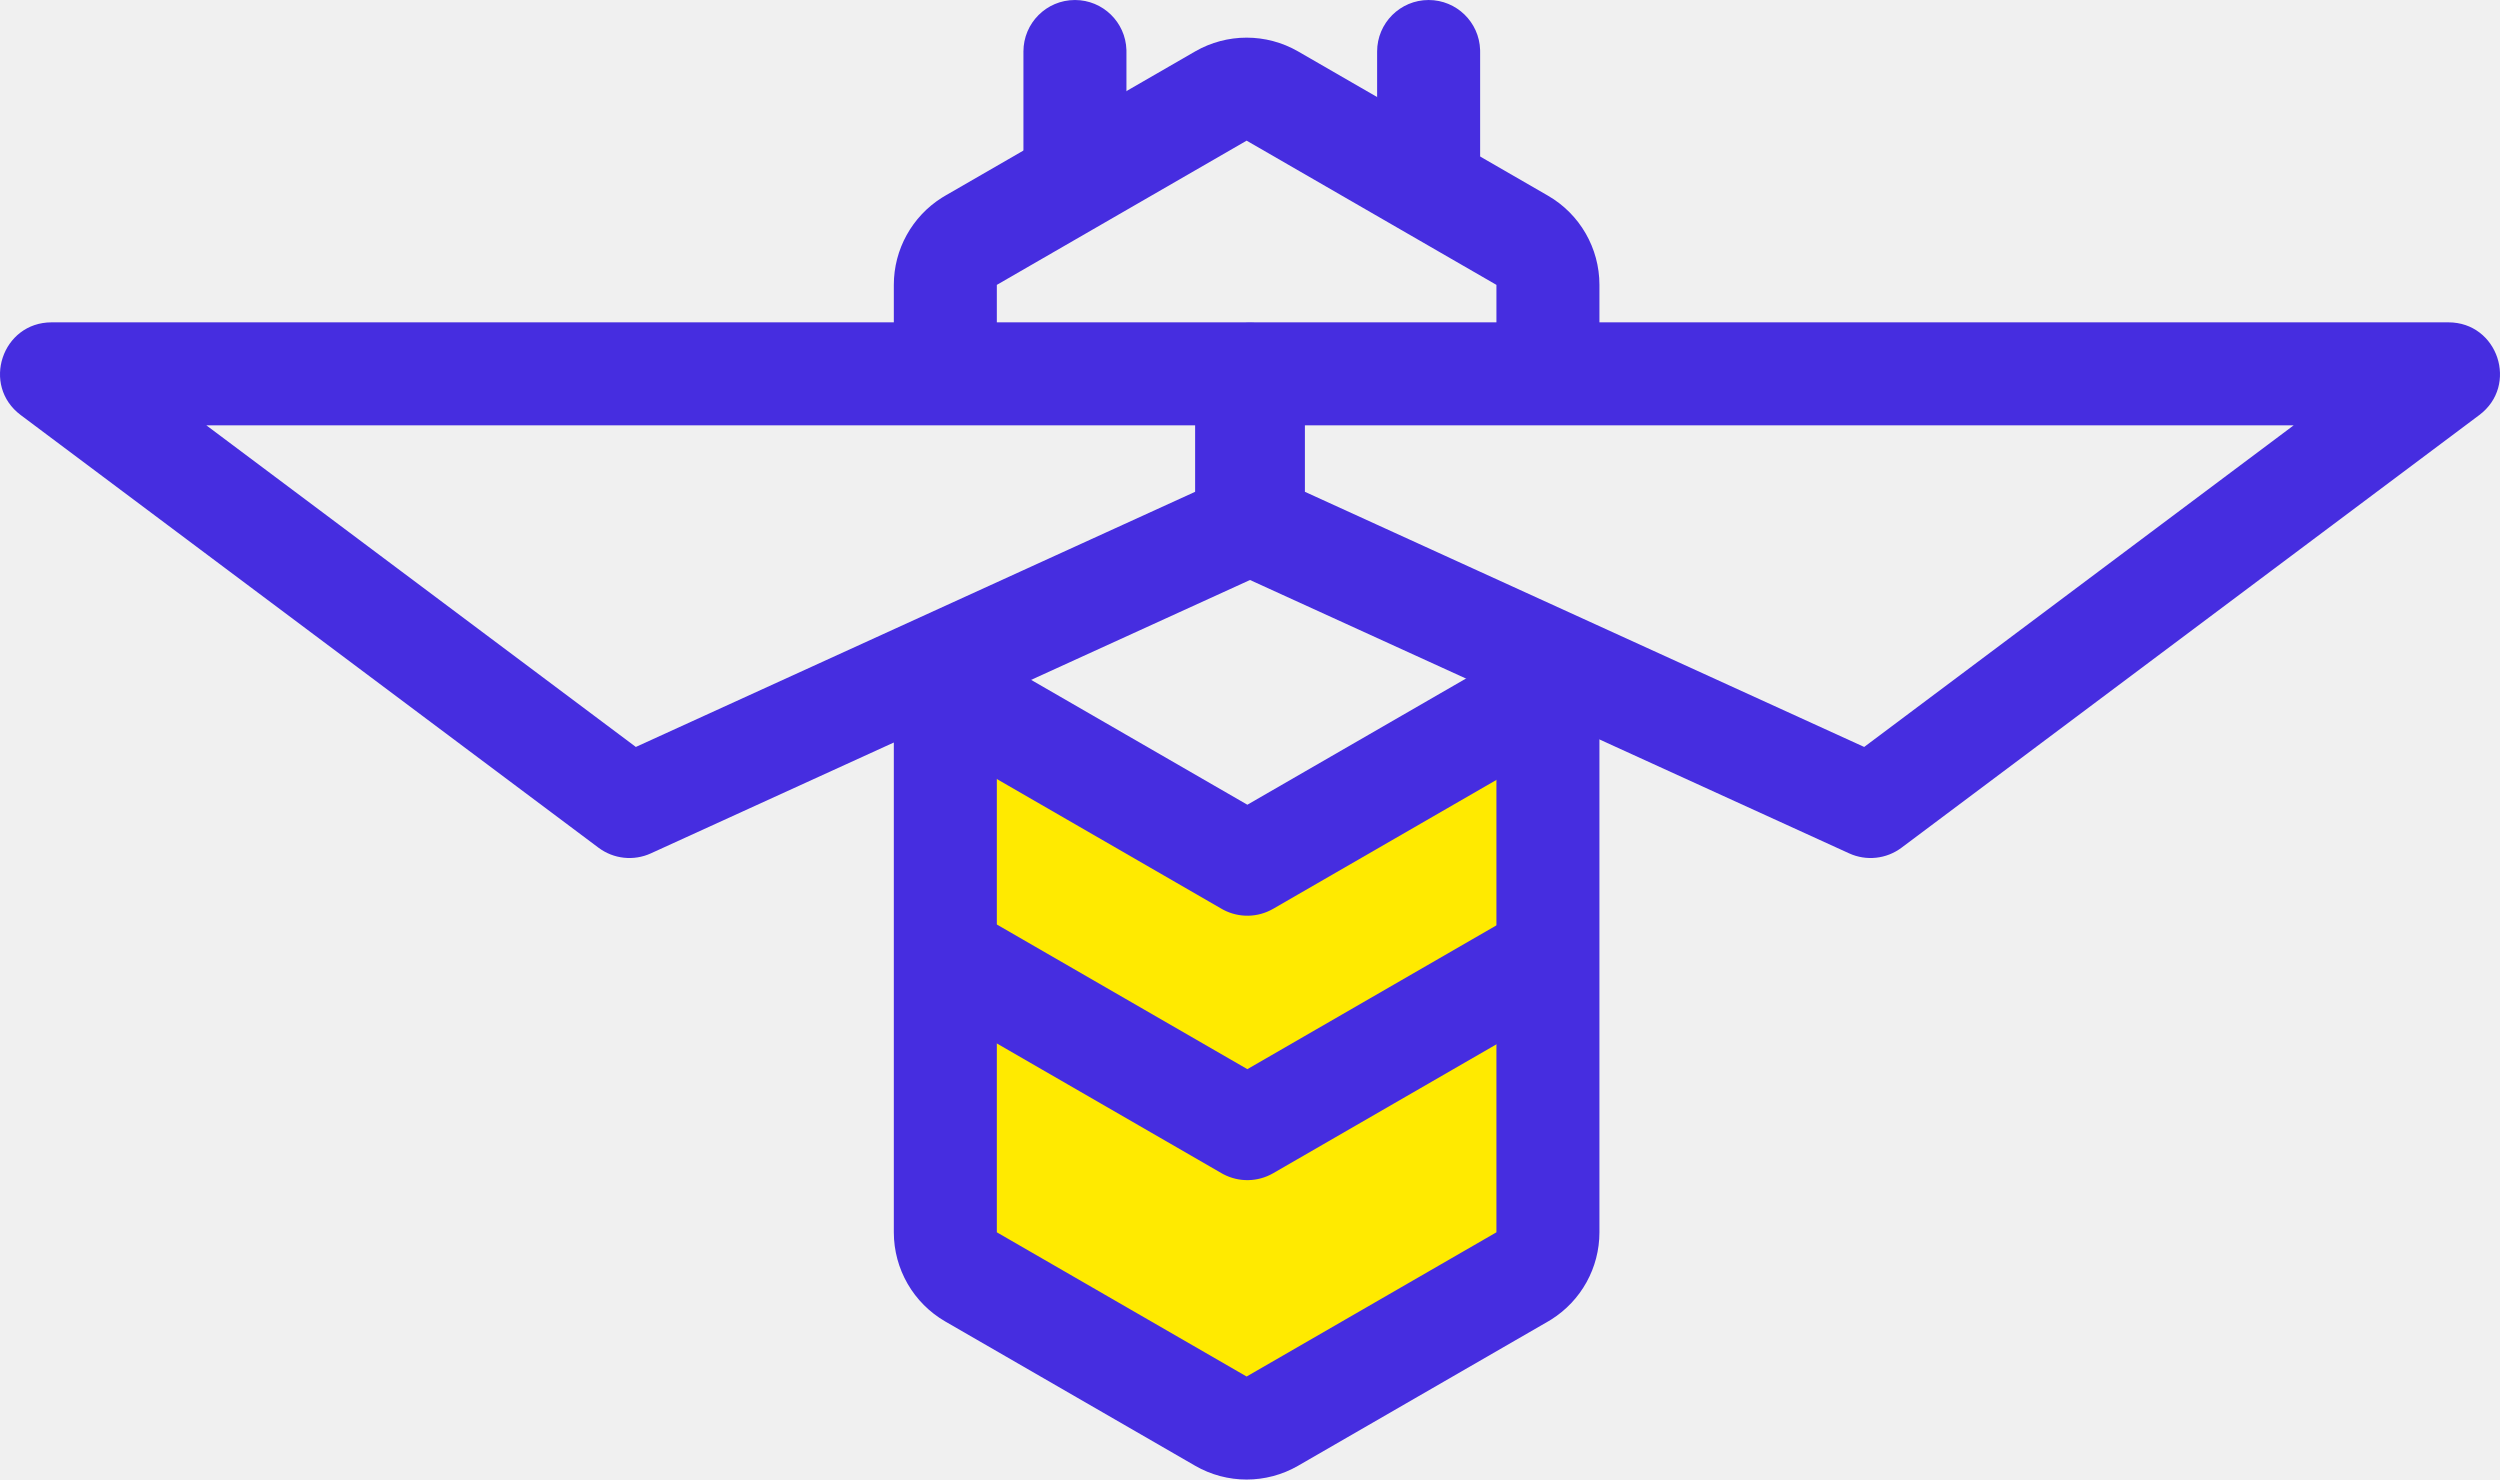
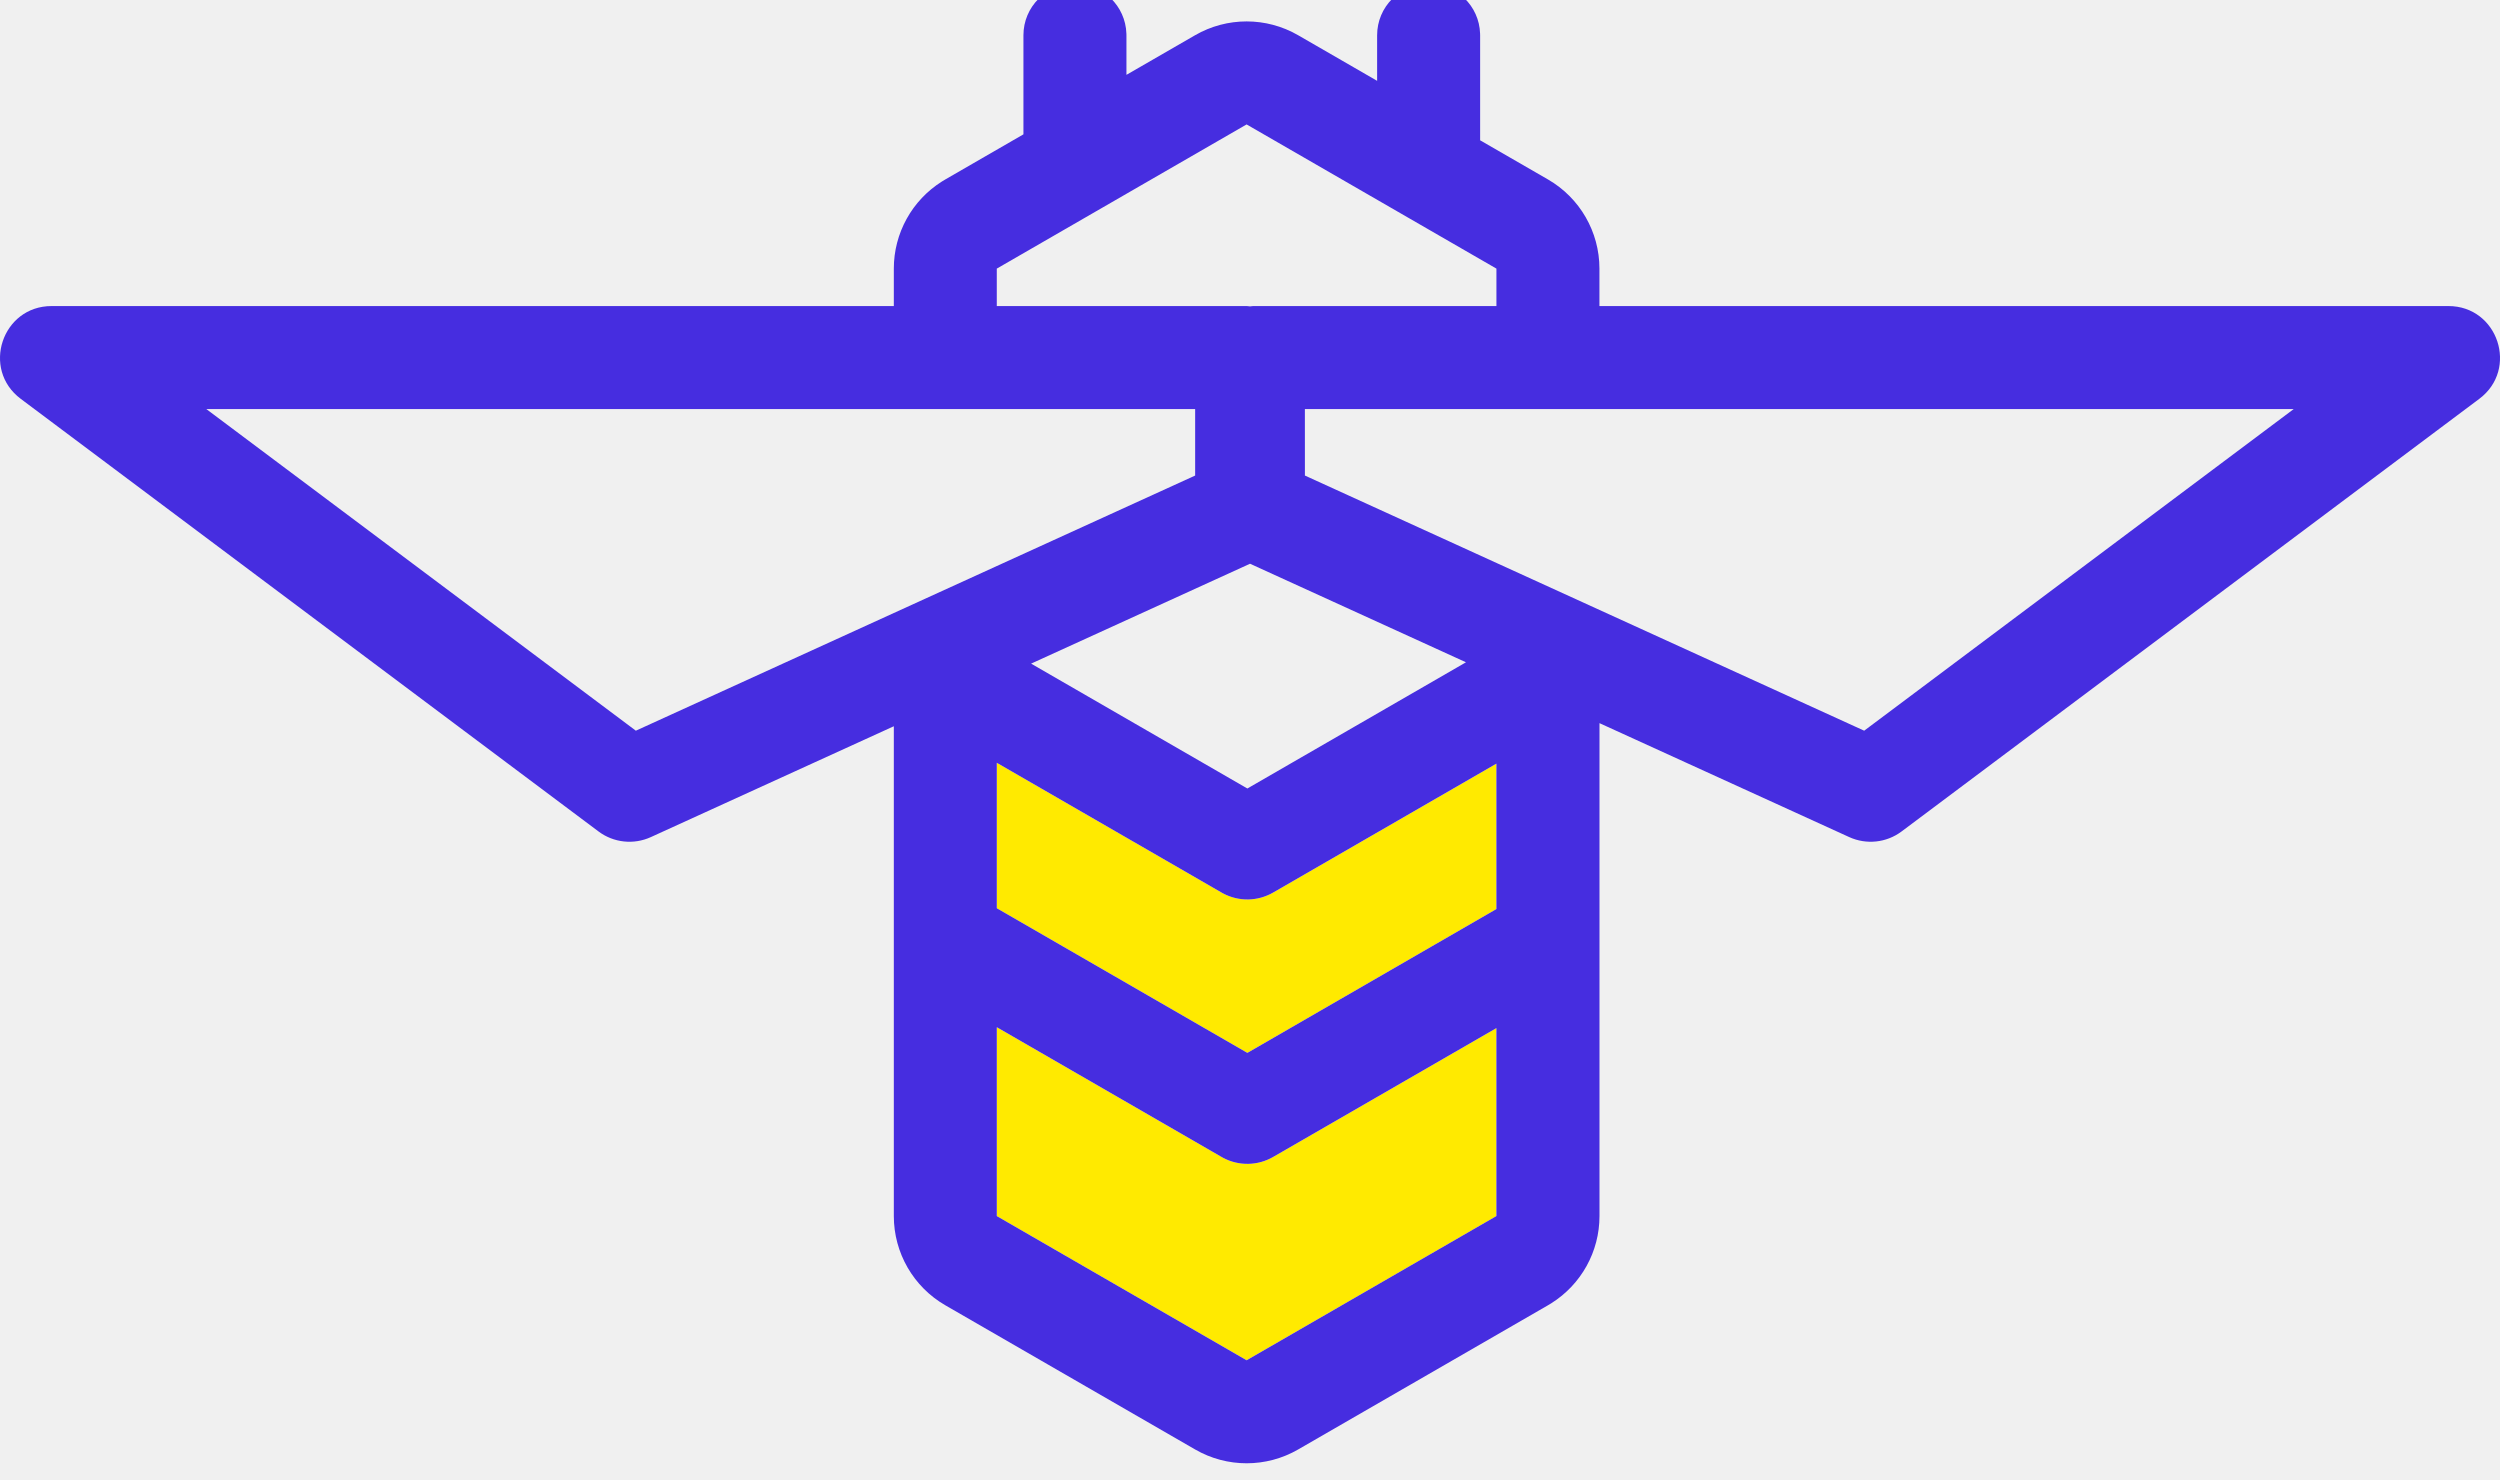
- <svg xmlns="http://www.w3.org/2000/svg" viewBox="2.673 21.197 102.364 60.582" width="102.364" height="60.582">
-   <defs>
-     <style type="text/css">
+ <svg xmlns="http://www.w3.org/2000/svg" viewBox="2.673 21.197 102.364 60.582" version="1.1" id="svg961">
+   <defs id="defs950">
+     <style type="text/css" id="style948">
	.st0{fill:#24272A;}
	.st1{fill:#472EE0;}
	.st2{fill-rule:evenodd;clip-rule:evenodd;fill:#FFEA00;}
	.st3{fill:#462DE0;}
	.st4{fill:#231F20;}
	.st5{fill:#FFFFFF;}
</style>
  </defs>
-   <g id="Group-2-Copy-2" transform="matrix(1, 0, 0, 1, 0, 0.665356)">
-     <polygon id="Path-3" class="st2" points="41.344,61.991 41.344,71.833 53.747,79.145 66.12,71.833 &#10;&#09;&#09;66.12,48.929 53.747,56.073 41.344,48.929 &#09;" />
-     <path id="Combined-Shape" class="st3" d="M63.945,46.394l4.218,1.719l0,22.876 c0,1.453-0.748,2.8-1.971,3.57l-0.138,0.083l-10.228,5.905 c-1.305,0.754-2.913,0.754-4.218,0l0,0l-10.228-5.905 c-1.305-0.754-2.109-2.146-2.109-3.653l0,0l-0-22.856l4.218-1.589 l0,24.445l10.228,5.905l10.228-5.905L63.945,46.394z M51.608,22.638 c1.305-0.753,2.913-0.753,4.218,0l0,0l10.228,5.905 c1.305,0.753,2.109,2.146,2.109,3.653l0,0l-0,4.53l-4.218-0.087l0-4.443 l-10.228-5.905l-10.228,5.905l-0,4.02l-4.218-0.087l0-3.934 c0-1.453,0.748-2.8,1.971-3.57l0.138-0.083L51.608,22.638z" />
-     <path id="Path-2" class="st3" d="M65.066,57.774l2.109,3.653L54.802,68.571 c-0.629,0.363-1.399,0.376-2.039,0.039l-0.07-0.039l-12.373-7.144l2.109-3.653 l11.318,6.535L65.066,57.774z" />
-     <path id="Path-2-Copy" class="st3" d="M65.066,46.948l2.109,3.653L54.802,57.744 c-0.629,0.363-1.399,0.376-2.039,0.039l-0.07-0.039l-12.373-7.144l2.109-3.653 l11.318,6.535L65.066,46.948z" />
-     <path id="Path-4" class="st3" d="M53.717,33.73H4.786c-2.028,0-2.887,2.582-1.264,3.797 l23.659,17.716c0.617,0.462,1.438,0.551,2.14,0.231l25.271-11.53 c0.751-0.343,1.234-1.093,1.234-1.919v-6.187 C55.826,34.674,54.882,33.73,53.717,33.73z M51.608,37.948v2.721L28.708,51.116 l-17.586-13.169H51.608z" />
-     <path id="Path-4-Copy" class="st3" d="M53.994,33.73h48.93c2.028,0,2.887,2.582,1.264,3.797 L80.53,55.243c-0.617,0.462-1.438,0.551-2.14,0.231L53.118,43.944 c-0.751-0.343-1.234-1.093-1.234-1.919v-6.187 C51.885,34.674,52.829,33.73,53.994,33.73z M56.103,37.948v2.721l22.9,10.447 l17.586-13.169H56.103z" />
-     <path id="Line-Copy-3" class="st3" d="M46.687,20.532c1.142,0,2.072,0.908,2.108,2.041 l0.001,0.068v4.551c0,1.165-0.944,2.109-2.109,2.109 c-1.142,0-2.072-0.908-2.108-2.041l-0.001-0.068v-4.551 C44.578,21.476,45.522,20.532,46.687,20.532z" />
-     <path id="Line-Copy-4" class="st3" d="M61.169,20.532c1.142,0,2.072,0.908,2.108,2.041 l0.001,0.068v4.551c0,1.165-0.944,2.109-2.109,2.109 c-1.142,0-2.072-0.908-2.108-2.041l-0.001-0.068v-4.551 C59.06,21.476,60.004,20.532,61.169,20.532z" />
-   </g>
+   <path id="yellow part" class="st2" d="M 40.814 31.232 L 40.814 37.188 L 51.074 43.111 L 61.271 37.223 L 61.271 31.268 L 52.129 36.547 C 51.5 36.91 50.729 36.923 50.09 36.586 L 50.02 36.547 L 40.814 31.232 z M 40.814 42.059 L 40.814 49.793 L 51.043 55.697 L 61.271 49.793 L 61.271 42.096 L 52.129 47.373 C 51.5 47.736 50.729 47.749 50.09 47.412 L 50.02 47.373 L 40.814 42.059 z " transform="translate(2.673,21.197)" />
+   <path id="blue part" style="display:inline" class="st3" d="m 44.014,0 c -1.165,-1e-6 -2.109,0.945 -2.109,2.109 v 4.057 l -3.197,1.846 -0.139,0.084 c -1.224,0.77 -1.971,2.115 -1.971,3.568 v 1.533 H 2.113 c -2.028,0 -2.887,2.583 -1.264,3.799 L 24.508,34.711 c 0.617,0.462 1.439,0.551 2.141,0.23 l 9.949,-4.539 v 20.057 c 0,1.507 0.804,2.899 2.109,3.652 l 10.229,5.904 c 1.305,0.754 2.912,0.754 4.217,0 l 10.229,-5.904 0.139,-0.084 c 1.224,-0.77 1.971,-2.115 1.971,-3.568 V 30.275 l 10.227,4.666 c 0.702,0.32 1.523,0.232 2.141,-0.23 L 101.516,16.996 c 1.623,-1.215 0.764,-3.799 -1.264,-3.799 H 65.49 v -1.533 c 0,-1.507 -0.804,-2.899 -2.109,-3.652 L 60.605,6.41 V 2.109 l -0.002,-0.068 C 60.568,0.908 59.638,0 58.496,0 57.331,0 56.387,0.945 56.387,2.109 V 3.975 L 53.152,2.107 c -1.305,-0.753 -2.912,-0.753 -4.217,0 l -2.812,1.623 V 2.109 l -0.002,-0.068 C 46.085,0.908 45.156,0 44.014,0 Z m 7.029,5.76 10.229,5.904 v 1.533 h -9.951 c -0.048,0 -0.092,0.011 -0.139,0.014 -0.047,-0.003 -0.091,-0.014 -0.139,-0.014 H 40.814 V 11.664 Z M 8.449,17.416 H 48.936 v 2.721 L 26.035,30.584 Z m 44.98,0 H 93.916 L 76.33,30.584 53.43,20.137 Z m -2.246,6.332 8.842,4.035 -8.951,5.168 -8.855,-5.113 z m -10.369,8.15 9.205,5.314 0.07,0.039 c 0.639,0.337 1.41,0.324 2.039,-0.039 l 9.143,-5.279 v 5.955 L 51.074,43.777 40.814,37.854 Z m 0,10.826 9.205,5.314 0.07,0.039 c 0.639,0.337 1.41,0.324 2.039,-0.039 l 9.143,-5.277 v 7.697 L 51.043,56.363 40.814,50.459 Z" transform="translate(2.673,20.53164)" />
</svg>
